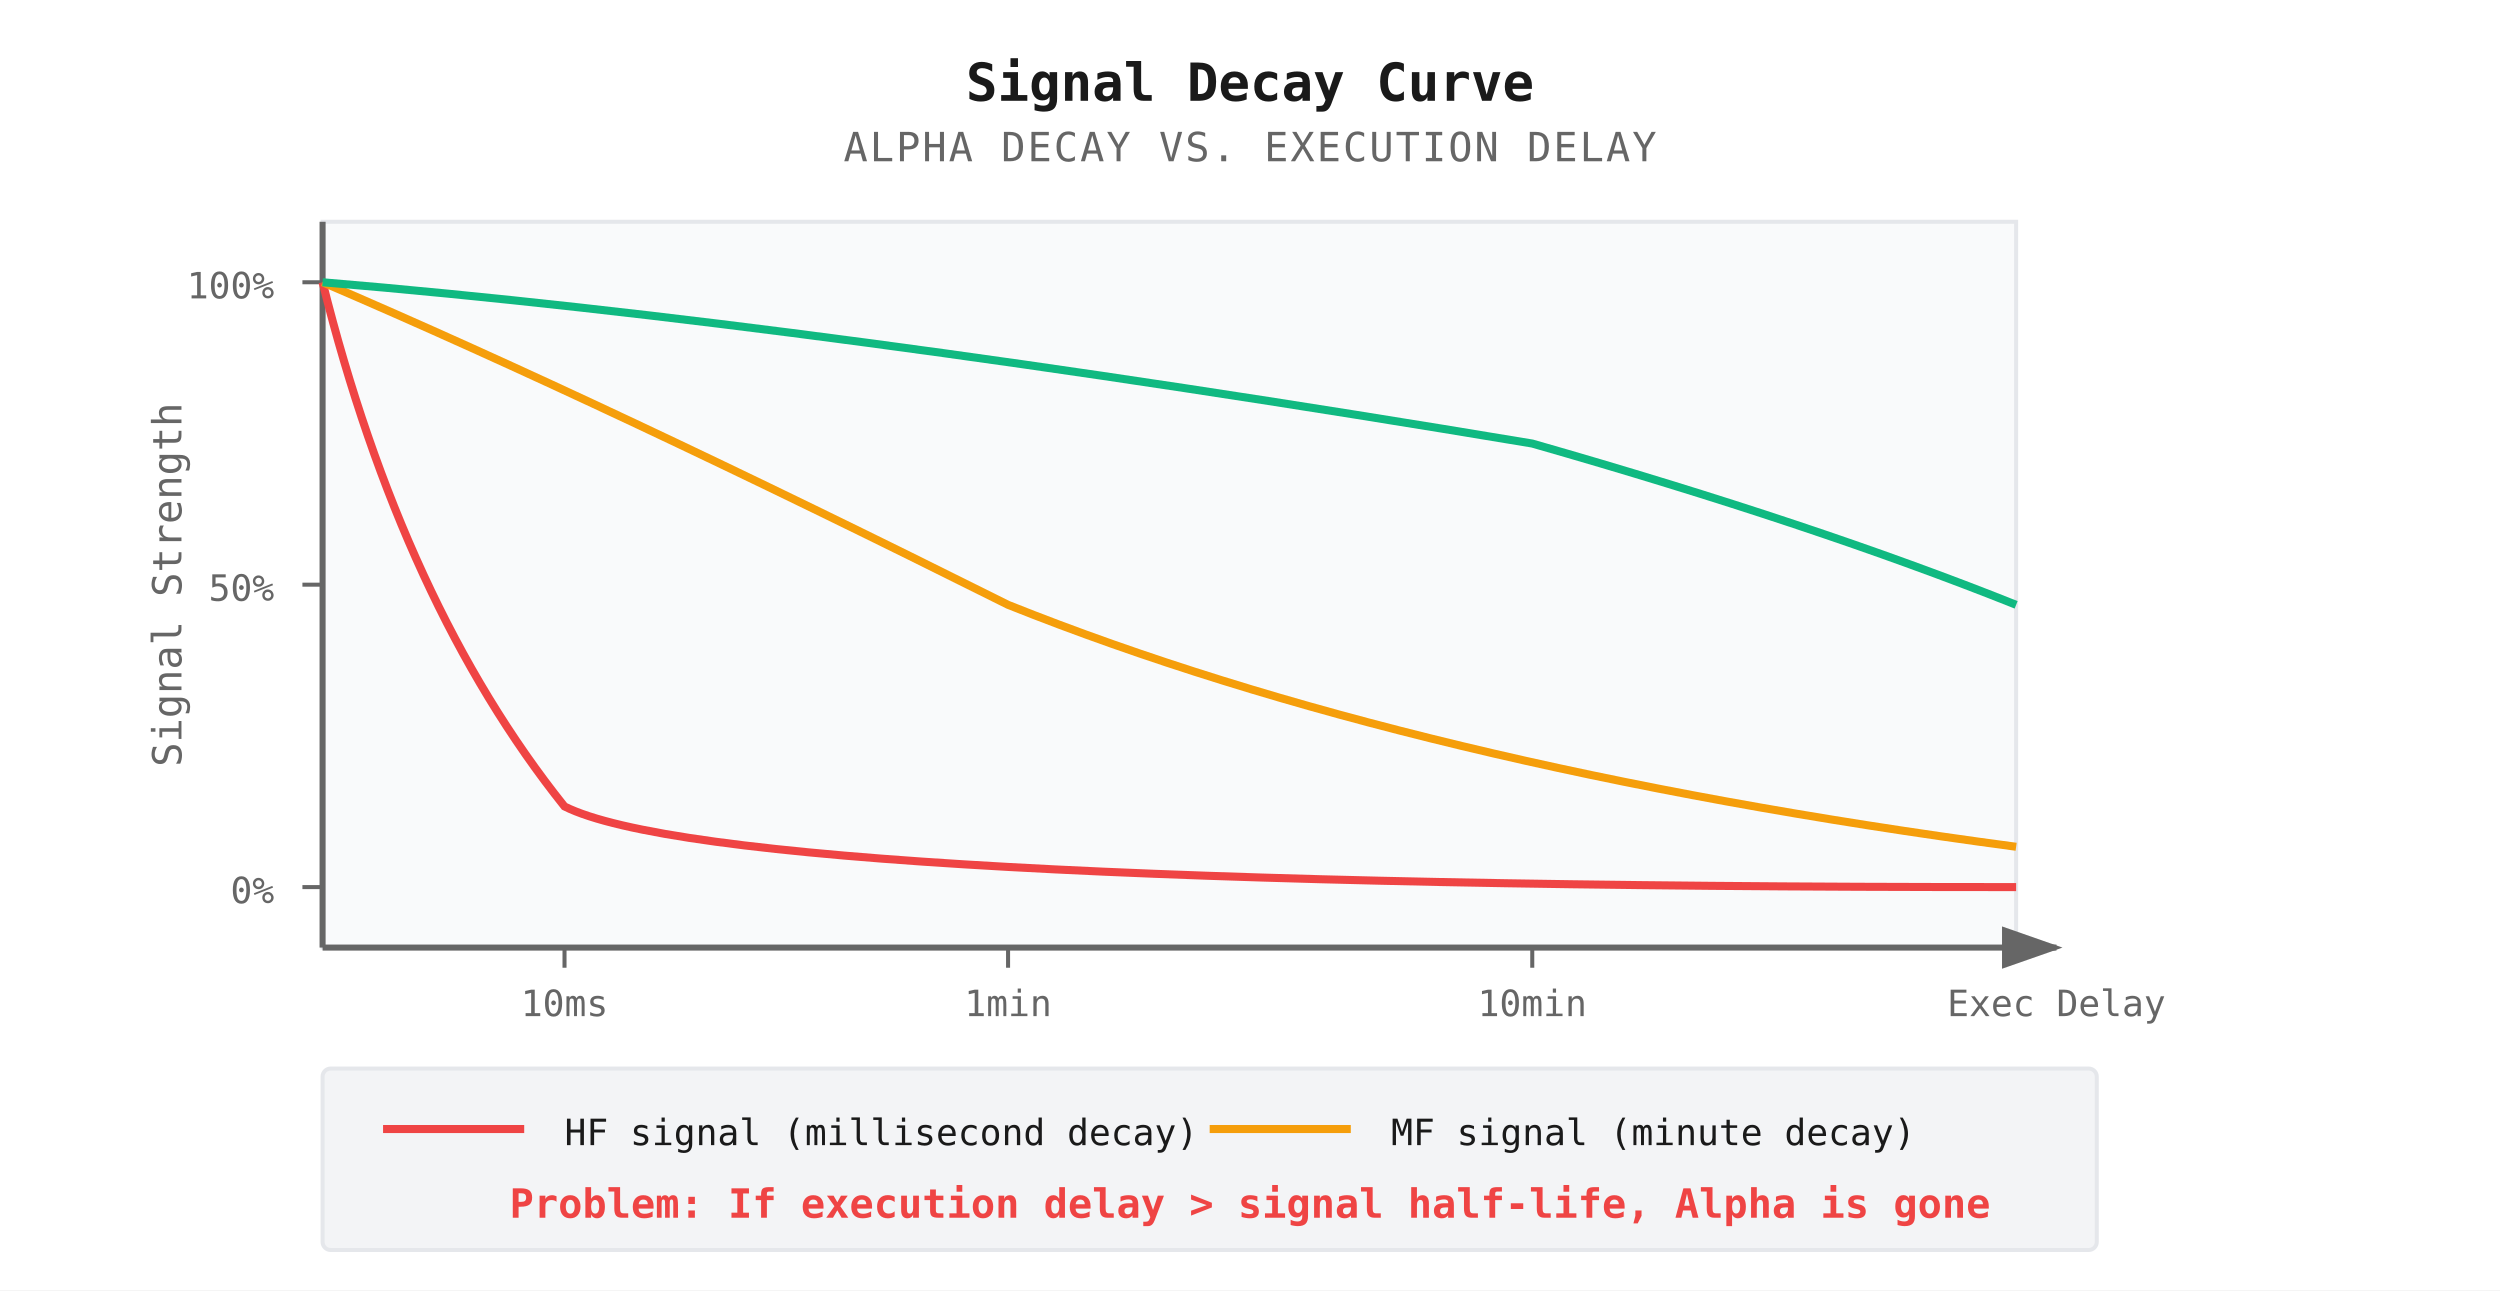
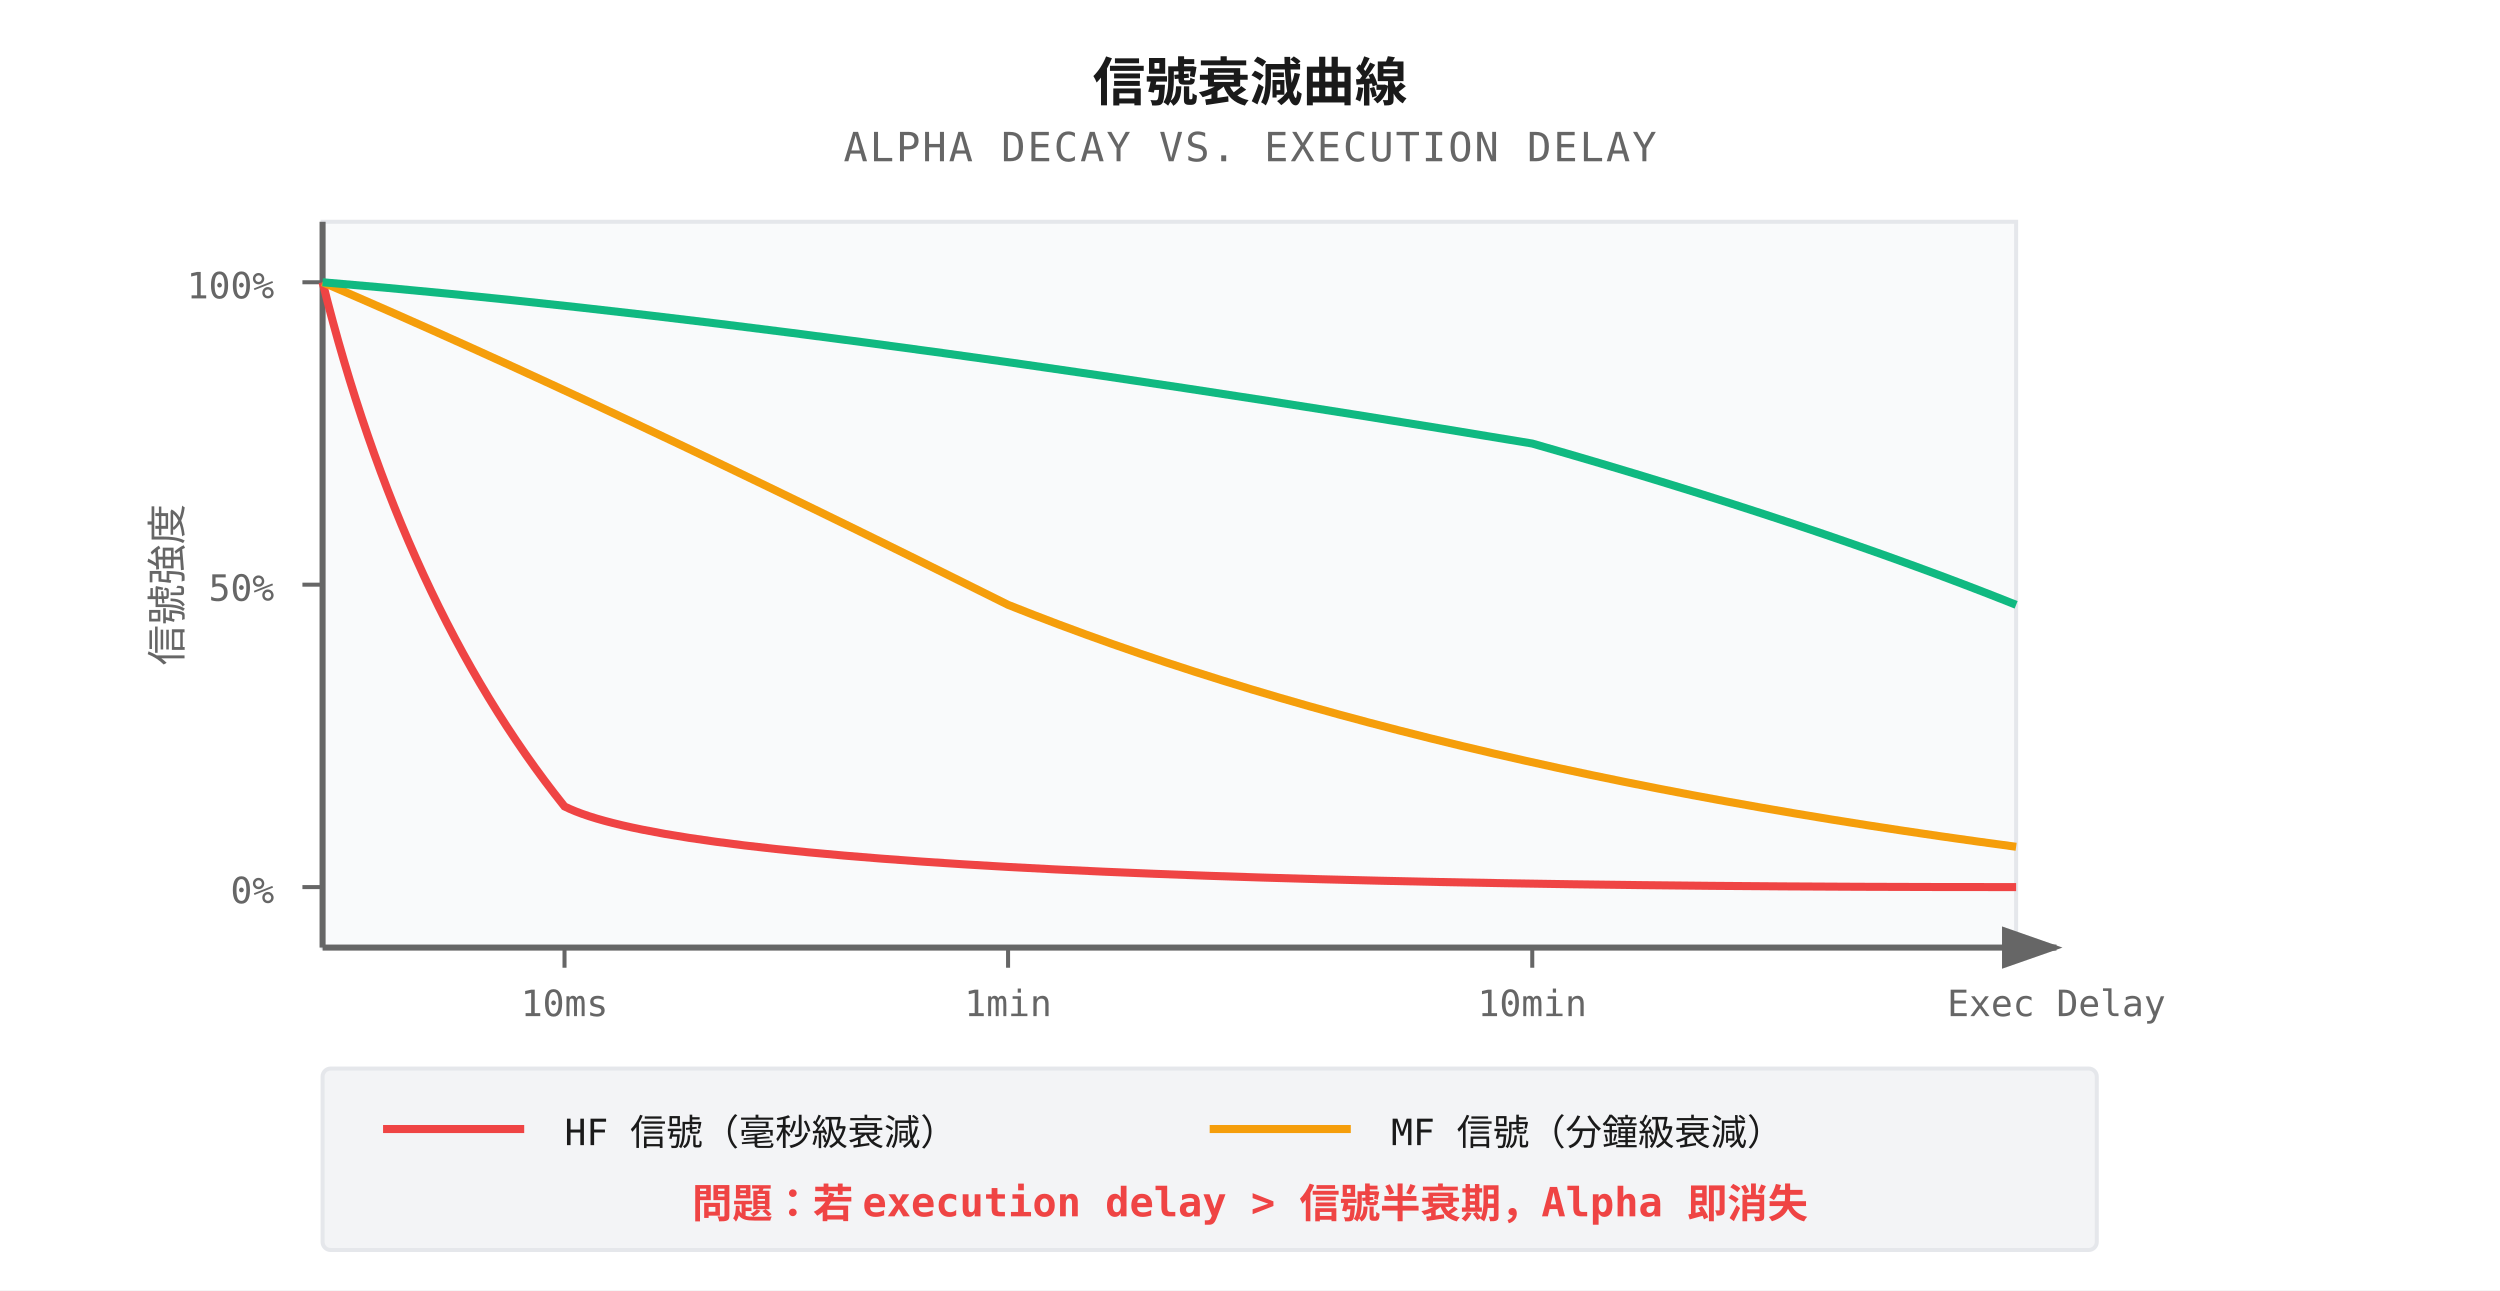
<svg xmlns="http://www.w3.org/2000/svg" viewBox="0 0 620 320">
  <defs>
    <marker id="arrow-sdc-en" markerWidth="10" markerHeight="7" refX="9" refY="3.5" orient="auto">
      <polygon points="0 0, 10 3.5, 0 7" fill="#666" />
    </marker>
  </defs>
  <style>
-     .title { font: 600 13px 'SF Mono', 'Menlo', 'Monaco', monospace; fill: #1a1a1a; }
-     .subtitle { font: 500 10px 'SF Mono', 'Menlo', 'Monaco', monospace; fill: #666; letter-spacing: 0.5px; }
-     .axis-label { font: 500 10px 'SF Mono', 'Menlo', 'Monaco', monospace; fill: #666; }
-     .tick-label { font: 500 9px 'SF Mono', 'Menlo', 'Monaco', monospace; fill: #666; }
-     .legend { font: 500 9px 'SF Mono', 'Menlo', 'Monaco', monospace; fill: #1a1a1a; }
-     .warning { font: 600 10px 'SF Mono', 'Menlo', 'Monaco', monospace; fill: #ef4444; }
+     .title { font: 600 13px 'SF Mono', 'Menlo', 'Monaco', monospace, 'PingFang HK', 'Noto Sans HK'; fill: #1a1a1a; }
+     .subtitle { font: 500 10px 'SF Mono', 'Menlo', 'Monaco', monospace, 'PingFang HK', 'Noto Sans HK'; fill: #666; letter-spacing: 0.5px; }
+     .axis-label { font: 500 10px 'SF Mono', 'Menlo', 'Monaco', monospace, 'PingFang HK', 'Noto Sans HK'; fill: #666; }
+     .tick-label { font: 500 9px 'SF Mono', 'Menlo', 'Monaco', monospace, 'PingFang HK', 'Noto Sans HK'; fill: #666; }
+     .legend { font: 500 9px 'SF Mono', 'Menlo', 'Monaco', monospace, 'PingFang HK', 'Noto Sans HK'; fill: #1a1a1a; }
+     .warning { font: 600 10px 'SF Mono', 'Menlo', 'Monaco', monospace, 'PingFang HK', 'Noto Sans HK'; fill: #ef4444; }
  </style>
  <rect width="620" height="320" fill="#fff" />
-   <text x="310" y="25" text-anchor="middle" class="title">Signal Decay Curve</text>
+   <text x="310" y="25" text-anchor="middle" class="title">信號衰減曲線</text>
  <text x="310" y="40" text-anchor="middle" class="subtitle">ALPHA DECAY VS. EXECUTION DELAY</text>
  <rect x="80" y="55" width="420" height="180" fill="#f9fafb" stroke="#e5e7eb" stroke-width="1" />
  <line x1="80" y1="55" x2="80" y2="235" stroke="#666" stroke-width="1.5" />
-   <text x="45" y="145" text-anchor="middle" transform="rotate(-90, 45, 145)" class="axis-label">Signal Strength</text>
+   <text x="45" y="145" text-anchor="middle" transform="rotate(-90, 45, 145)" class="axis-label">信號強度</text>
  <line x1="75" y1="70" x2="80" y2="70" stroke="#666" stroke-width="1" />
  <text x="68" y="74" text-anchor="end" class="tick-label">100%</text>
  <line x1="75" y1="145" x2="80" y2="145" stroke="#666" stroke-width="1" />
  <text x="68" y="149" text-anchor="end" class="tick-label">50%</text>
  <line x1="75" y1="220" x2="80" y2="220" stroke="#666" stroke-width="1" />
  <text x="68" y="224" text-anchor="end" class="tick-label">0%</text>
  <line x1="80" y1="235" x2="510" y2="235" stroke="#666" stroke-width="1.5" marker-end="url(#arrow-sdc-en)" />
  <line x1="140" y1="235" x2="140" y2="240" stroke="#666" stroke-width="1" />
  <text x="140" y="252" text-anchor="middle" class="tick-label">10ms</text>
  <line x1="250" y1="235" x2="250" y2="240" stroke="#666" stroke-width="1" />
  <text x="250" y="252" text-anchor="middle" class="tick-label">1min</text>
  <line x1="380" y1="235" x2="380" y2="240" stroke="#666" stroke-width="1" />
  <text x="380" y="252" text-anchor="middle" class="tick-label">10min</text>
  <text x="510" y="252" text-anchor="middle" class="tick-label">Exec Delay</text>
  <path d="M 80 70 Q 100 150 140 200 Q 180 220 500 220" fill="none" stroke="#ef4444" stroke-width="2" />
  <path d="M 80 70 Q 150 100 250 150 Q 350 190 500 210" fill="none" stroke="#f59e0b" stroke-width="2" />
  <path d="M 80 70 Q 200 80 380 110 Q 450 130 500 150" fill="none" stroke="#10b981" stroke-width="2" />
  <rect x="80" y="265" width="440" height="45" fill="#f3f4f6" stroke="#e5e7eb" stroke-width="1" rx="2" />
  <line x1="95" y1="280" x2="130" y2="280" stroke="#ef4444" stroke-width="2" />
-   <text x="140" y="284" class="legend">HF signal (millisecond decay)</text>
+   <text x="140" y="284" class="legend">HF 信號（毫秒級衰減）</text>
  <line x1="300" y1="280" x2="335" y2="280" stroke="#f59e0b" stroke-width="2" />
-   <text x="345" y="284" class="legend">MF signal (minute decay)</text>
-   <text x="310" y="302" text-anchor="middle" class="warning">Problem: If execution delay &gt; signal half-life, Alpha is gone</text>
+   <text x="345" y="284" class="legend">MF 信號（分鐘級衰減）</text>
+   <text x="310" y="302" text-anchor="middle" class="warning">問題：若 execution delay &gt; 信號半衰期，Alpha 即消失</text>
</svg>
